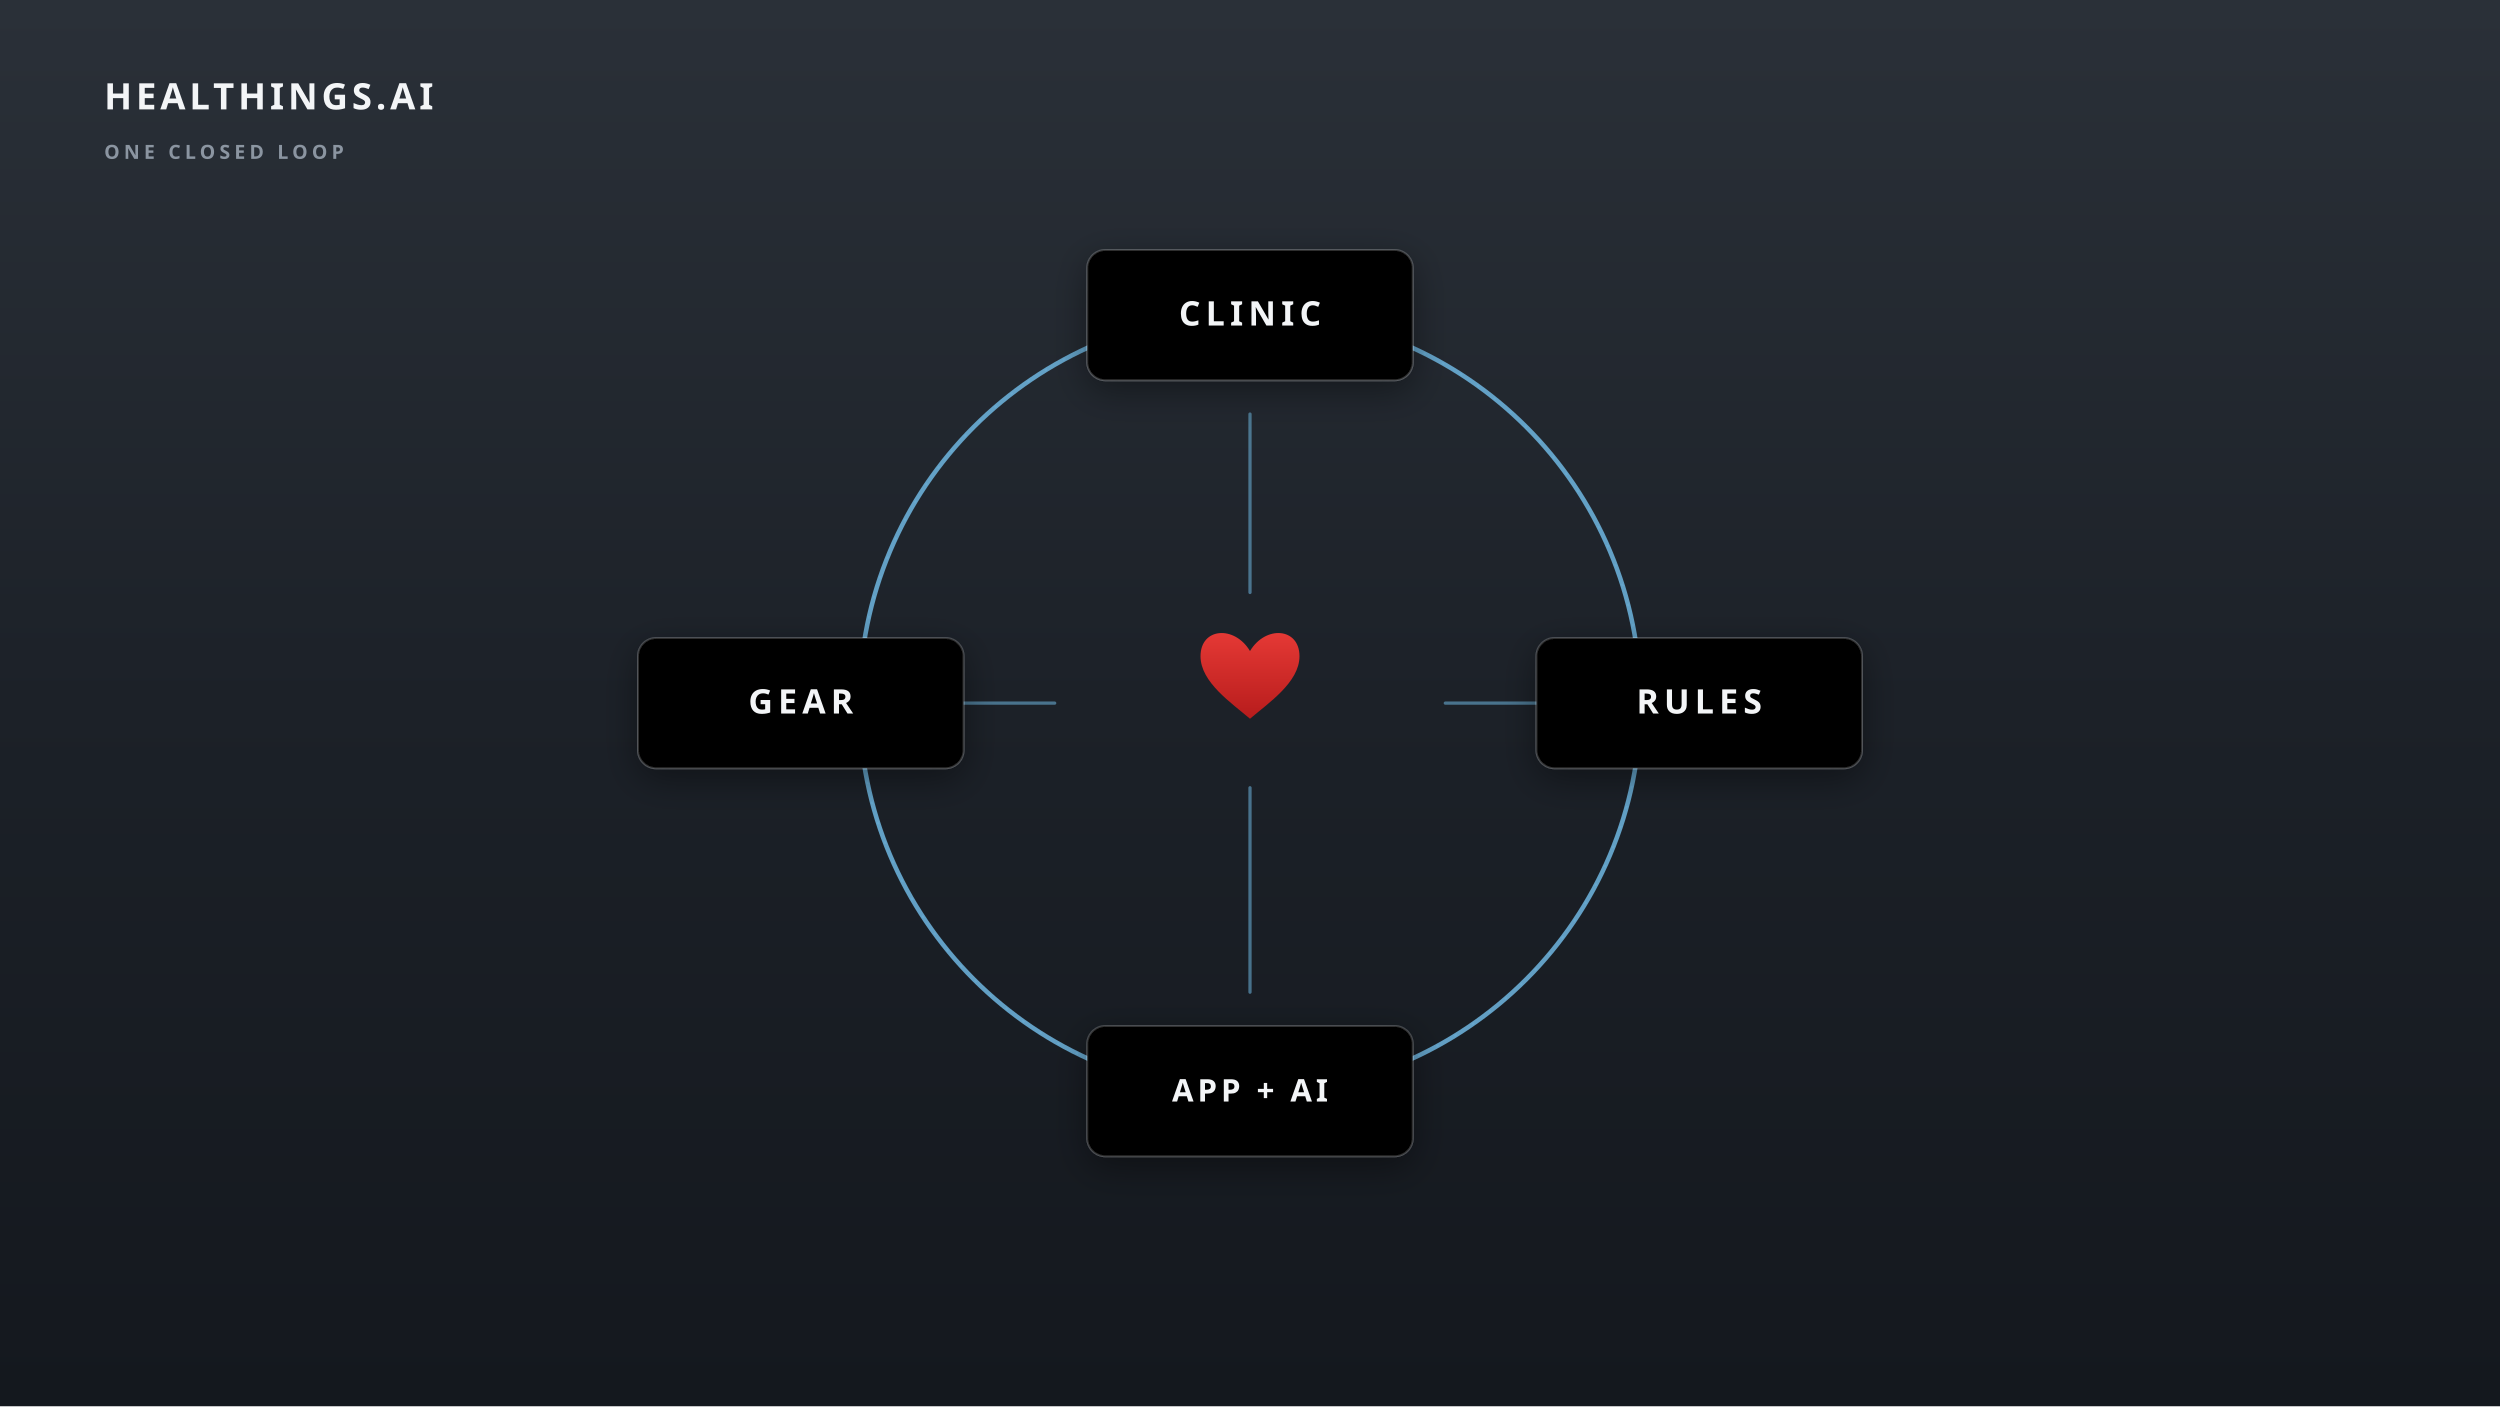
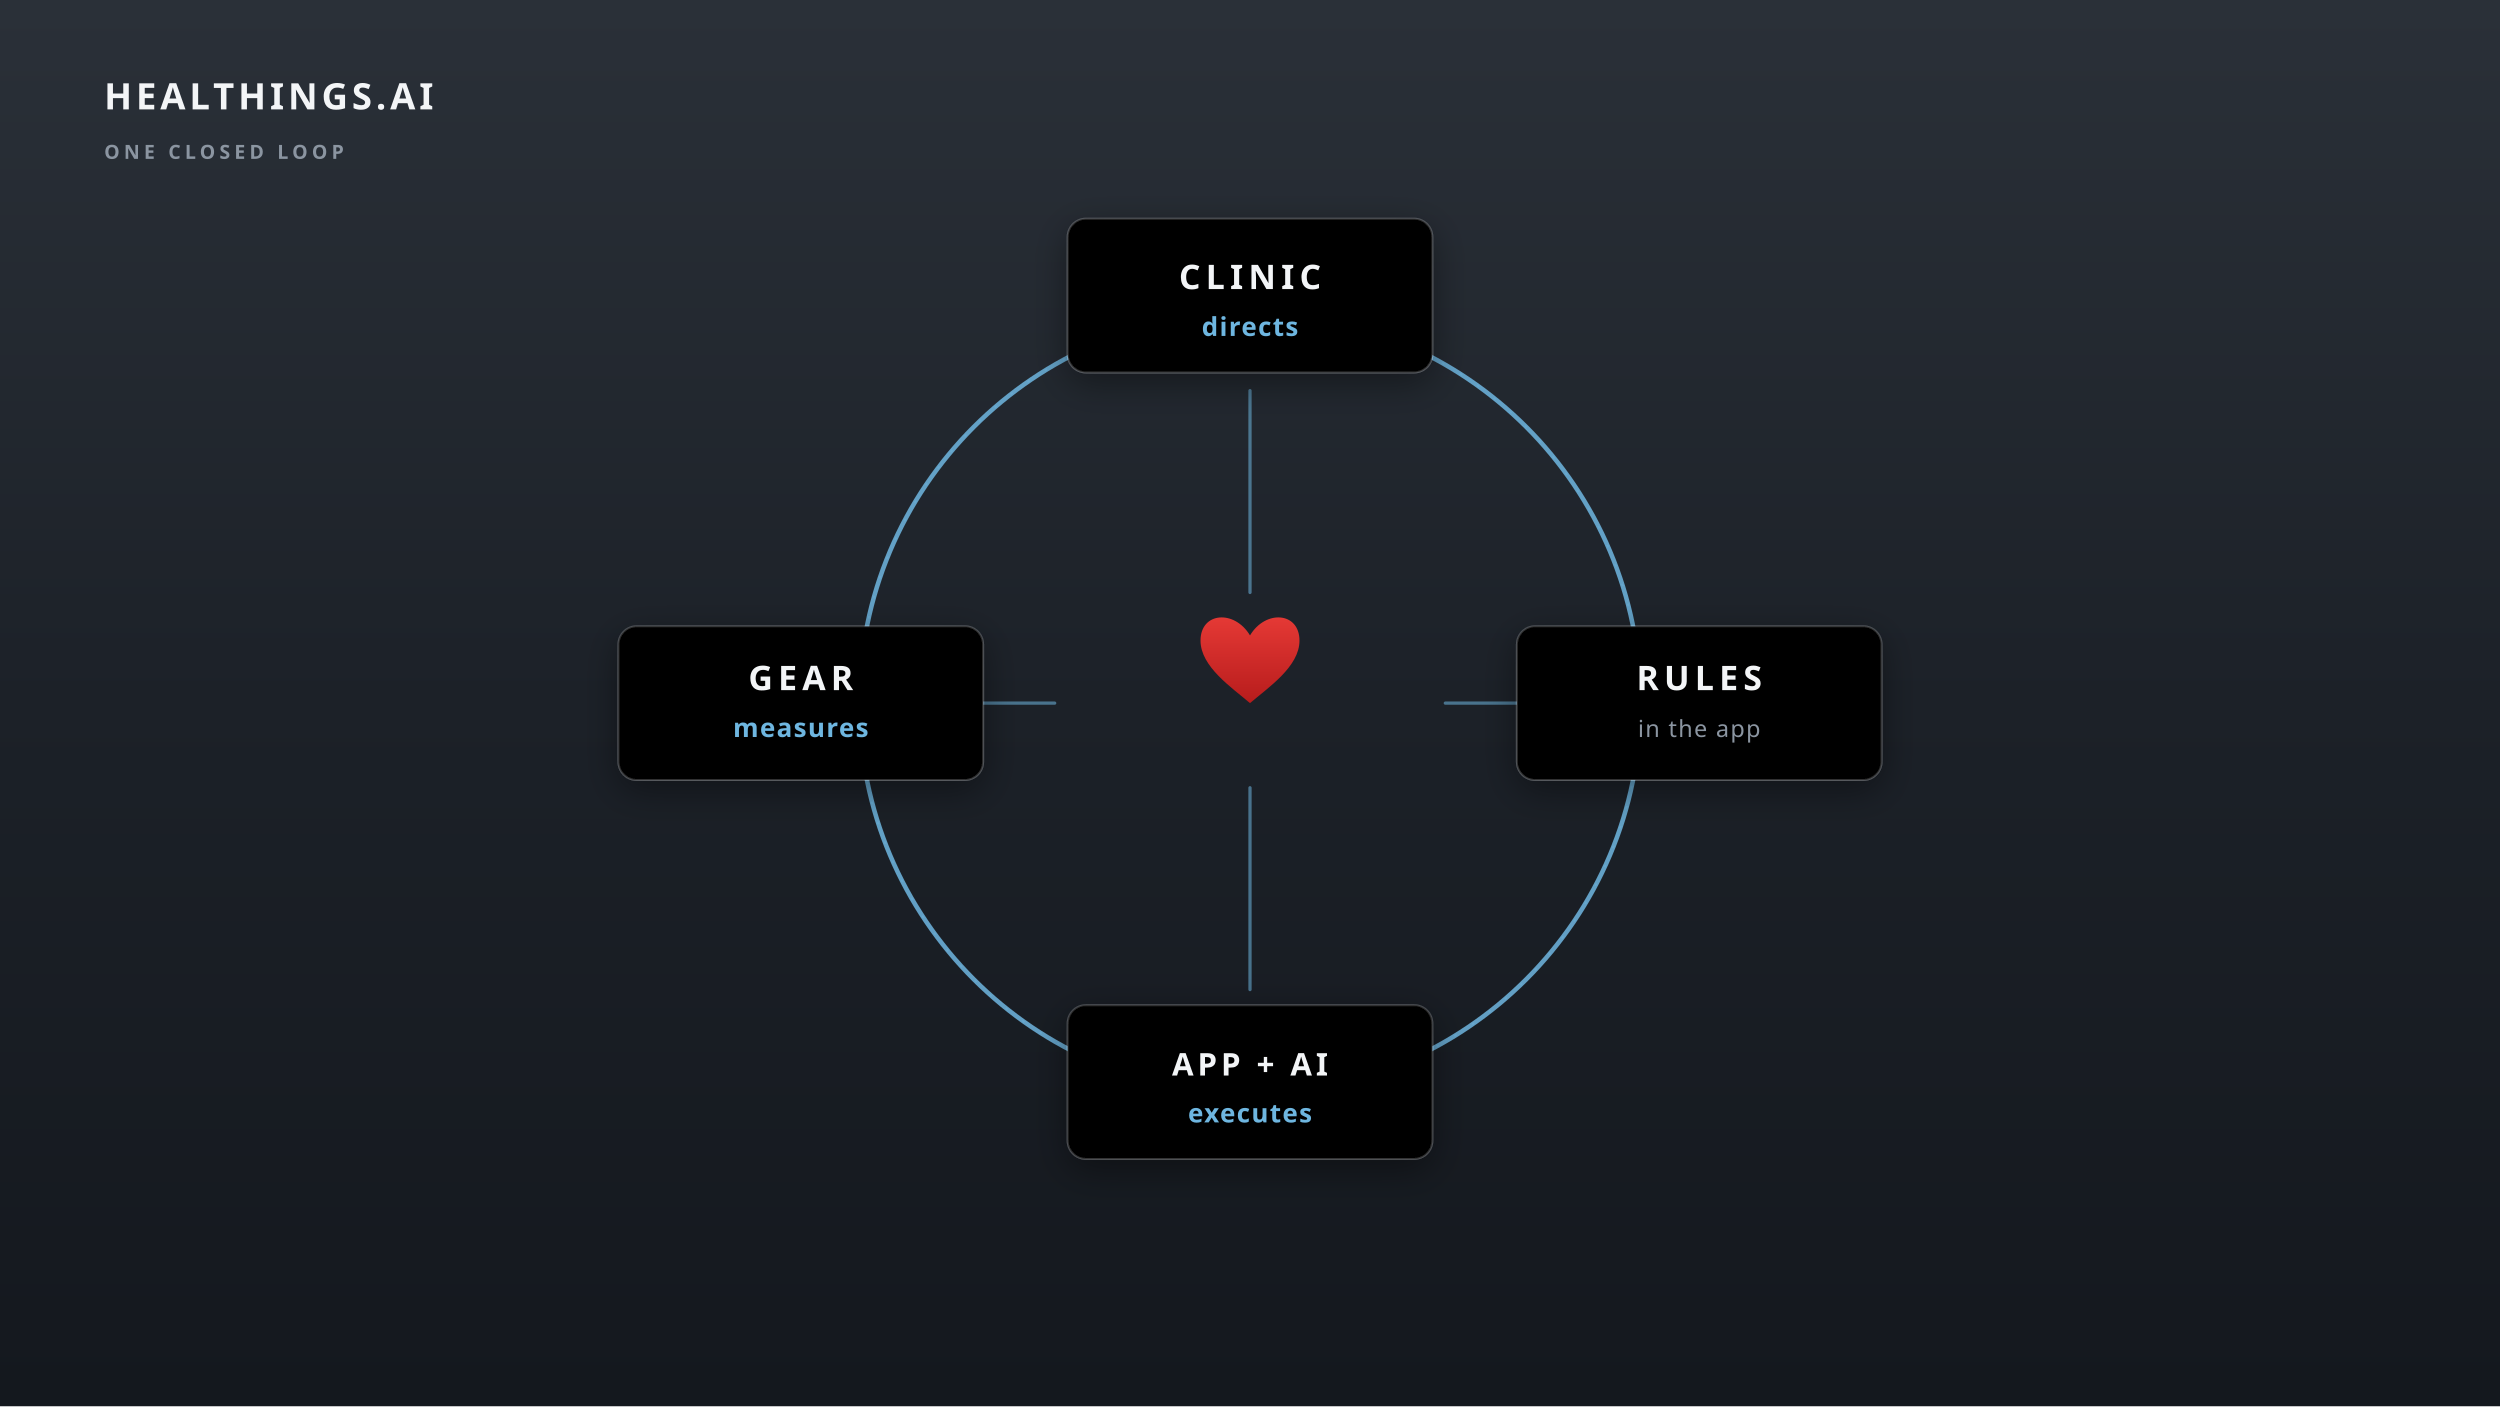
<svg xmlns="http://www.w3.org/2000/svg" viewBox="0 0 1920 1080" width="1920" height="1080">
  <defs>
    <linearGradient id="page" x1="0" y1="0" x2="0" y2="1">
      <stop offset="0" stop-color="#2A3038" />
      <stop offset="0.5" stop-color="#1C2128" />
      <stop offset="1" stop-color="#14181E" />
    </linearGradient>
    <linearGradient id="heart" x1="0" y1="0" x2="0" y2="1">
      <stop offset="0" stop-color="#E53935" />
      <stop offset="1" stop-color="#B71C1C" />
    </linearGradient>
    <filter id="cardShadow" x="-30%" y="-40%" width="160%" height="200%">
      <feDropShadow dx="0" dy="8" stdDeviation="14" flood-color="#000000" flood-opacity="0.4" />
    </filter>
  </defs>
  <rect width="1920" height="1080" fill="url(#page)" />
  <text x="80" y="84" font-family="Montserrat" fill="#F3F5F7" font-size="28" font-weight="700" letter-spacing="3">HEALTHINGS.AI</text>
  <text x="80" y="122" font-family="Montserrat" fill="#8B95A1" font-size="15" font-weight="600" letter-spacing="3.2">ONE CLOSED LOOP</text>
  <circle cx="960" cy="540" r="300" fill="none" stroke="#6EB6E0" stroke-width="3.5" opacity="0.85" />
  <circle cx="960" cy="540" r="300" fill="none" stroke="#6EB6E0" stroke-width="1.5" stroke-dasharray="2 14" opacity="0.35" />
  <g stroke="#6EB6E0" stroke-width="2.5" stroke-linecap="round" fill="none" opacity="0.55">
-     <line x1="960" y1="455" x2="960" y2="318" />
+     <line x1="960" y1="455" x2="960" y2="300" />
    <line x1="1110" y1="540" x2="1180" y2="540" />
-     <line x1="960" y1="605" x2="960" y2="762" />
+     <line x1="960" y1="605" x2="960" y2="760" />
    <line x1="810" y1="540" x2="740" y2="540" />
  </g>
-   <path d="M 960 500 C 948 480, 922 482, 922 504 C 922 524, 946 540, 960 552            C 974 540, 998 524, 998 504 C 998 482, 972 480, 960 500 Z" fill="url(#heart)" />
+   <path d="M 960 488 C 948 468, 922 470, 922 492 C 922 512, 946 528, 960 540            C 974 528, 998 512, 998 492 C 998 470, 972 468, 960 488 Z" fill="url(#heart)" />
  <g font-family="Montserrat" text-anchor="middle">
    <g filter="url(#cardShadow)">
-       <rect x="835" y="192" width="250" height="100" rx="14" fill="#000000" stroke="rgba(255,255,255,0.18)" stroke-width="1.5" />
-       <rect x="1180" y="490" width="250" height="100" rx="14" fill="#000000" stroke="rgba(255,255,255,0.18)" stroke-width="1.5" />
-       <rect x="835" y="788" width="250" height="100" rx="14" fill="#000000" stroke="rgba(255,255,255,0.18)" stroke-width="1.5" />
-       <rect x="490" y="490" width="250" height="100" rx="14" fill="#000000" stroke="rgba(255,255,255,0.18)" stroke-width="1.5" />
+       <rect x="820" y="168" width="280" height="118" rx="14" fill="#000000" stroke="rgba(255,255,255,0.18)" stroke-width="1.5" />
+       <rect x="1165" y="481" width="280" height="118" rx="14" fill="#000000" stroke="rgba(255,255,255,0.18)" stroke-width="1.5" />
+       <rect x="820" y="772" width="280" height="118" rx="14" fill="#000000" stroke="rgba(255,255,255,0.18)" stroke-width="1.5" />
+       <rect x="475" y="481" width="280" height="118" rx="14" fill="#000000" stroke="rgba(255,255,255,0.18)" stroke-width="1.5" />
    </g>
-     <text x="960" y="250" fill="#F3F5F7" font-size="26" font-weight="700" letter-spacing="4">CLINIC</text>
-     <text x="1305" y="548" fill="#F3F5F7" font-size="26" font-weight="700" letter-spacing="4">RULES</text>
-     <text x="960" y="846" fill="#F3F5F7" font-size="24" font-weight="700" letter-spacing="3">APP + AI</text>
-     <text x="615" y="548" fill="#F3F5F7" font-size="26" font-weight="700" letter-spacing="4">GEAR</text>
+     <text x="960" y="222" fill="#F3F5F7" font-size="26" font-weight="700" letter-spacing="4">CLINIC</text>
+     <text x="960" y="258" fill="#6EB6E0" font-size="20" font-weight="600" letter-spacing="1">directs</text>
+     <text x="1305" y="530" fill="#F3F5F7" font-size="26" font-weight="700" letter-spacing="4">RULES</text>
+     <text x="1305" y="566" fill="#8B95A1" font-size="18" font-weight="500" letter-spacing="1">in the app</text>
+     <text x="960" y="826" fill="#F3F5F7" font-size="24" font-weight="700" letter-spacing="3">APP + AI</text>
+     <text x="960" y="862" fill="#6EB6E0" font-size="20" font-weight="600" letter-spacing="1">executes</text>
+     <text x="615" y="530" fill="#F3F5F7" font-size="26" font-weight="700" letter-spacing="4">GEAR</text>
+     <text x="615" y="566" fill="#6EB6E0" font-size="20" font-weight="600" letter-spacing="1">measures</text>
  </g>
</svg>
